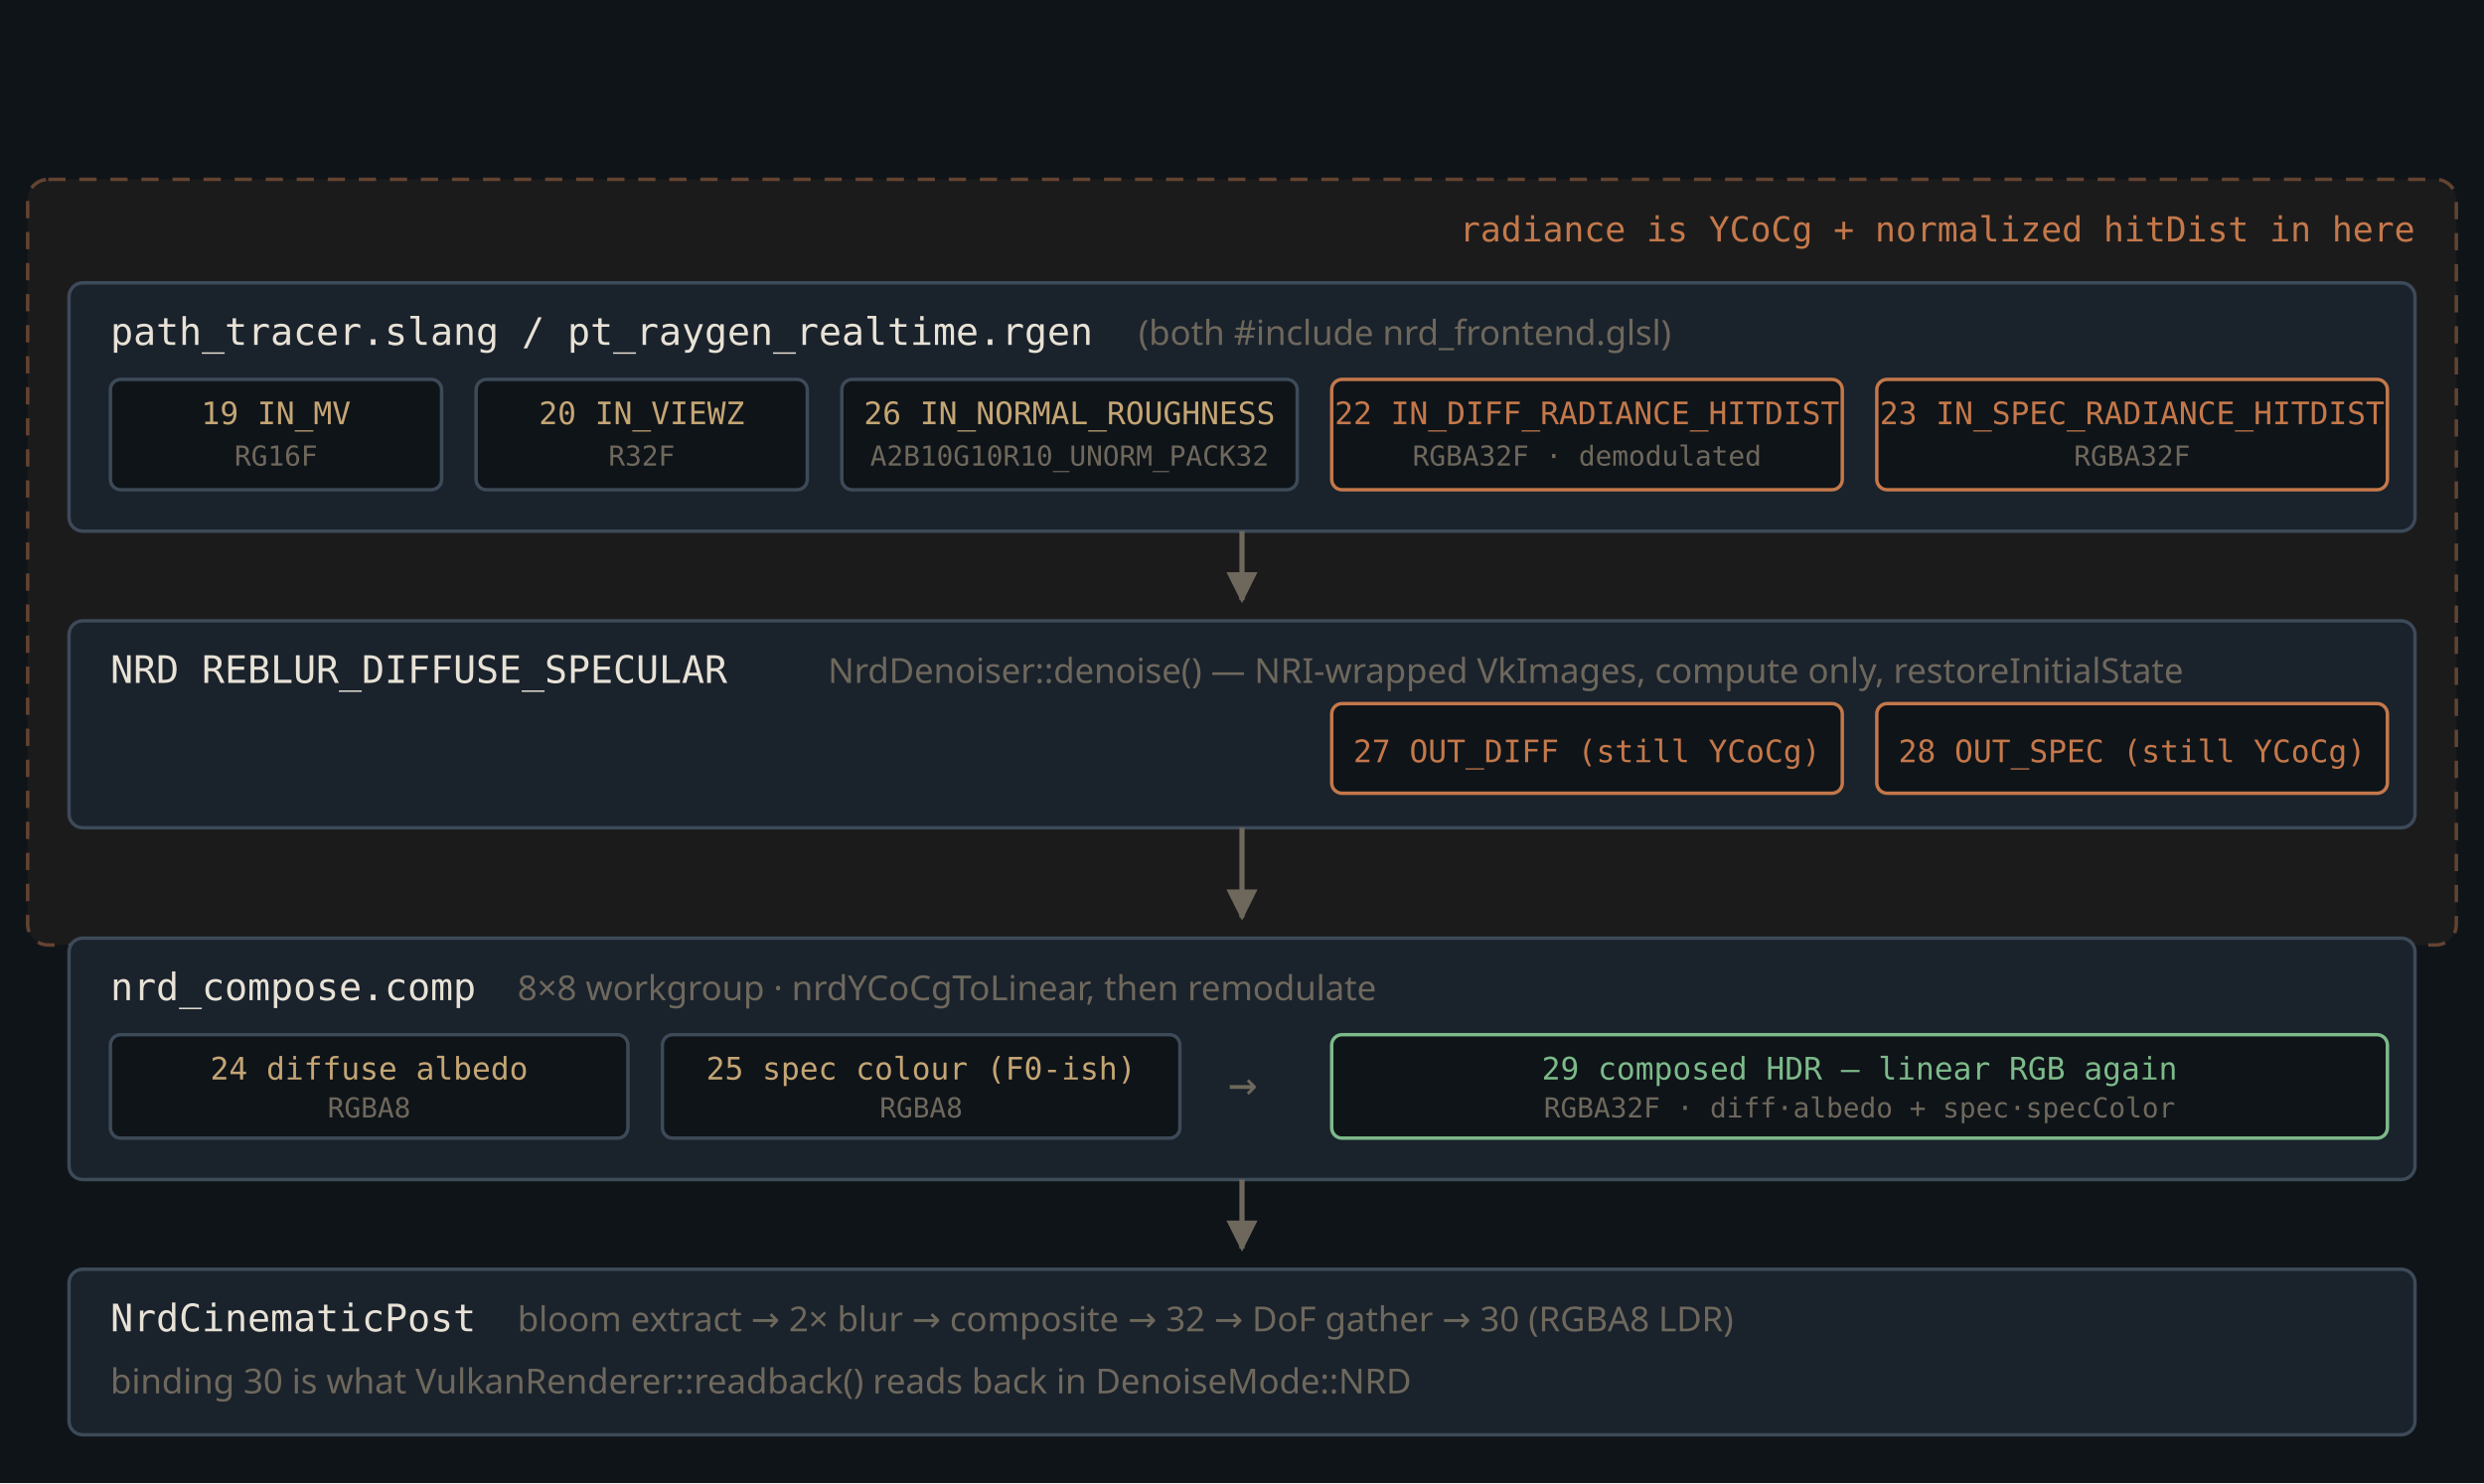
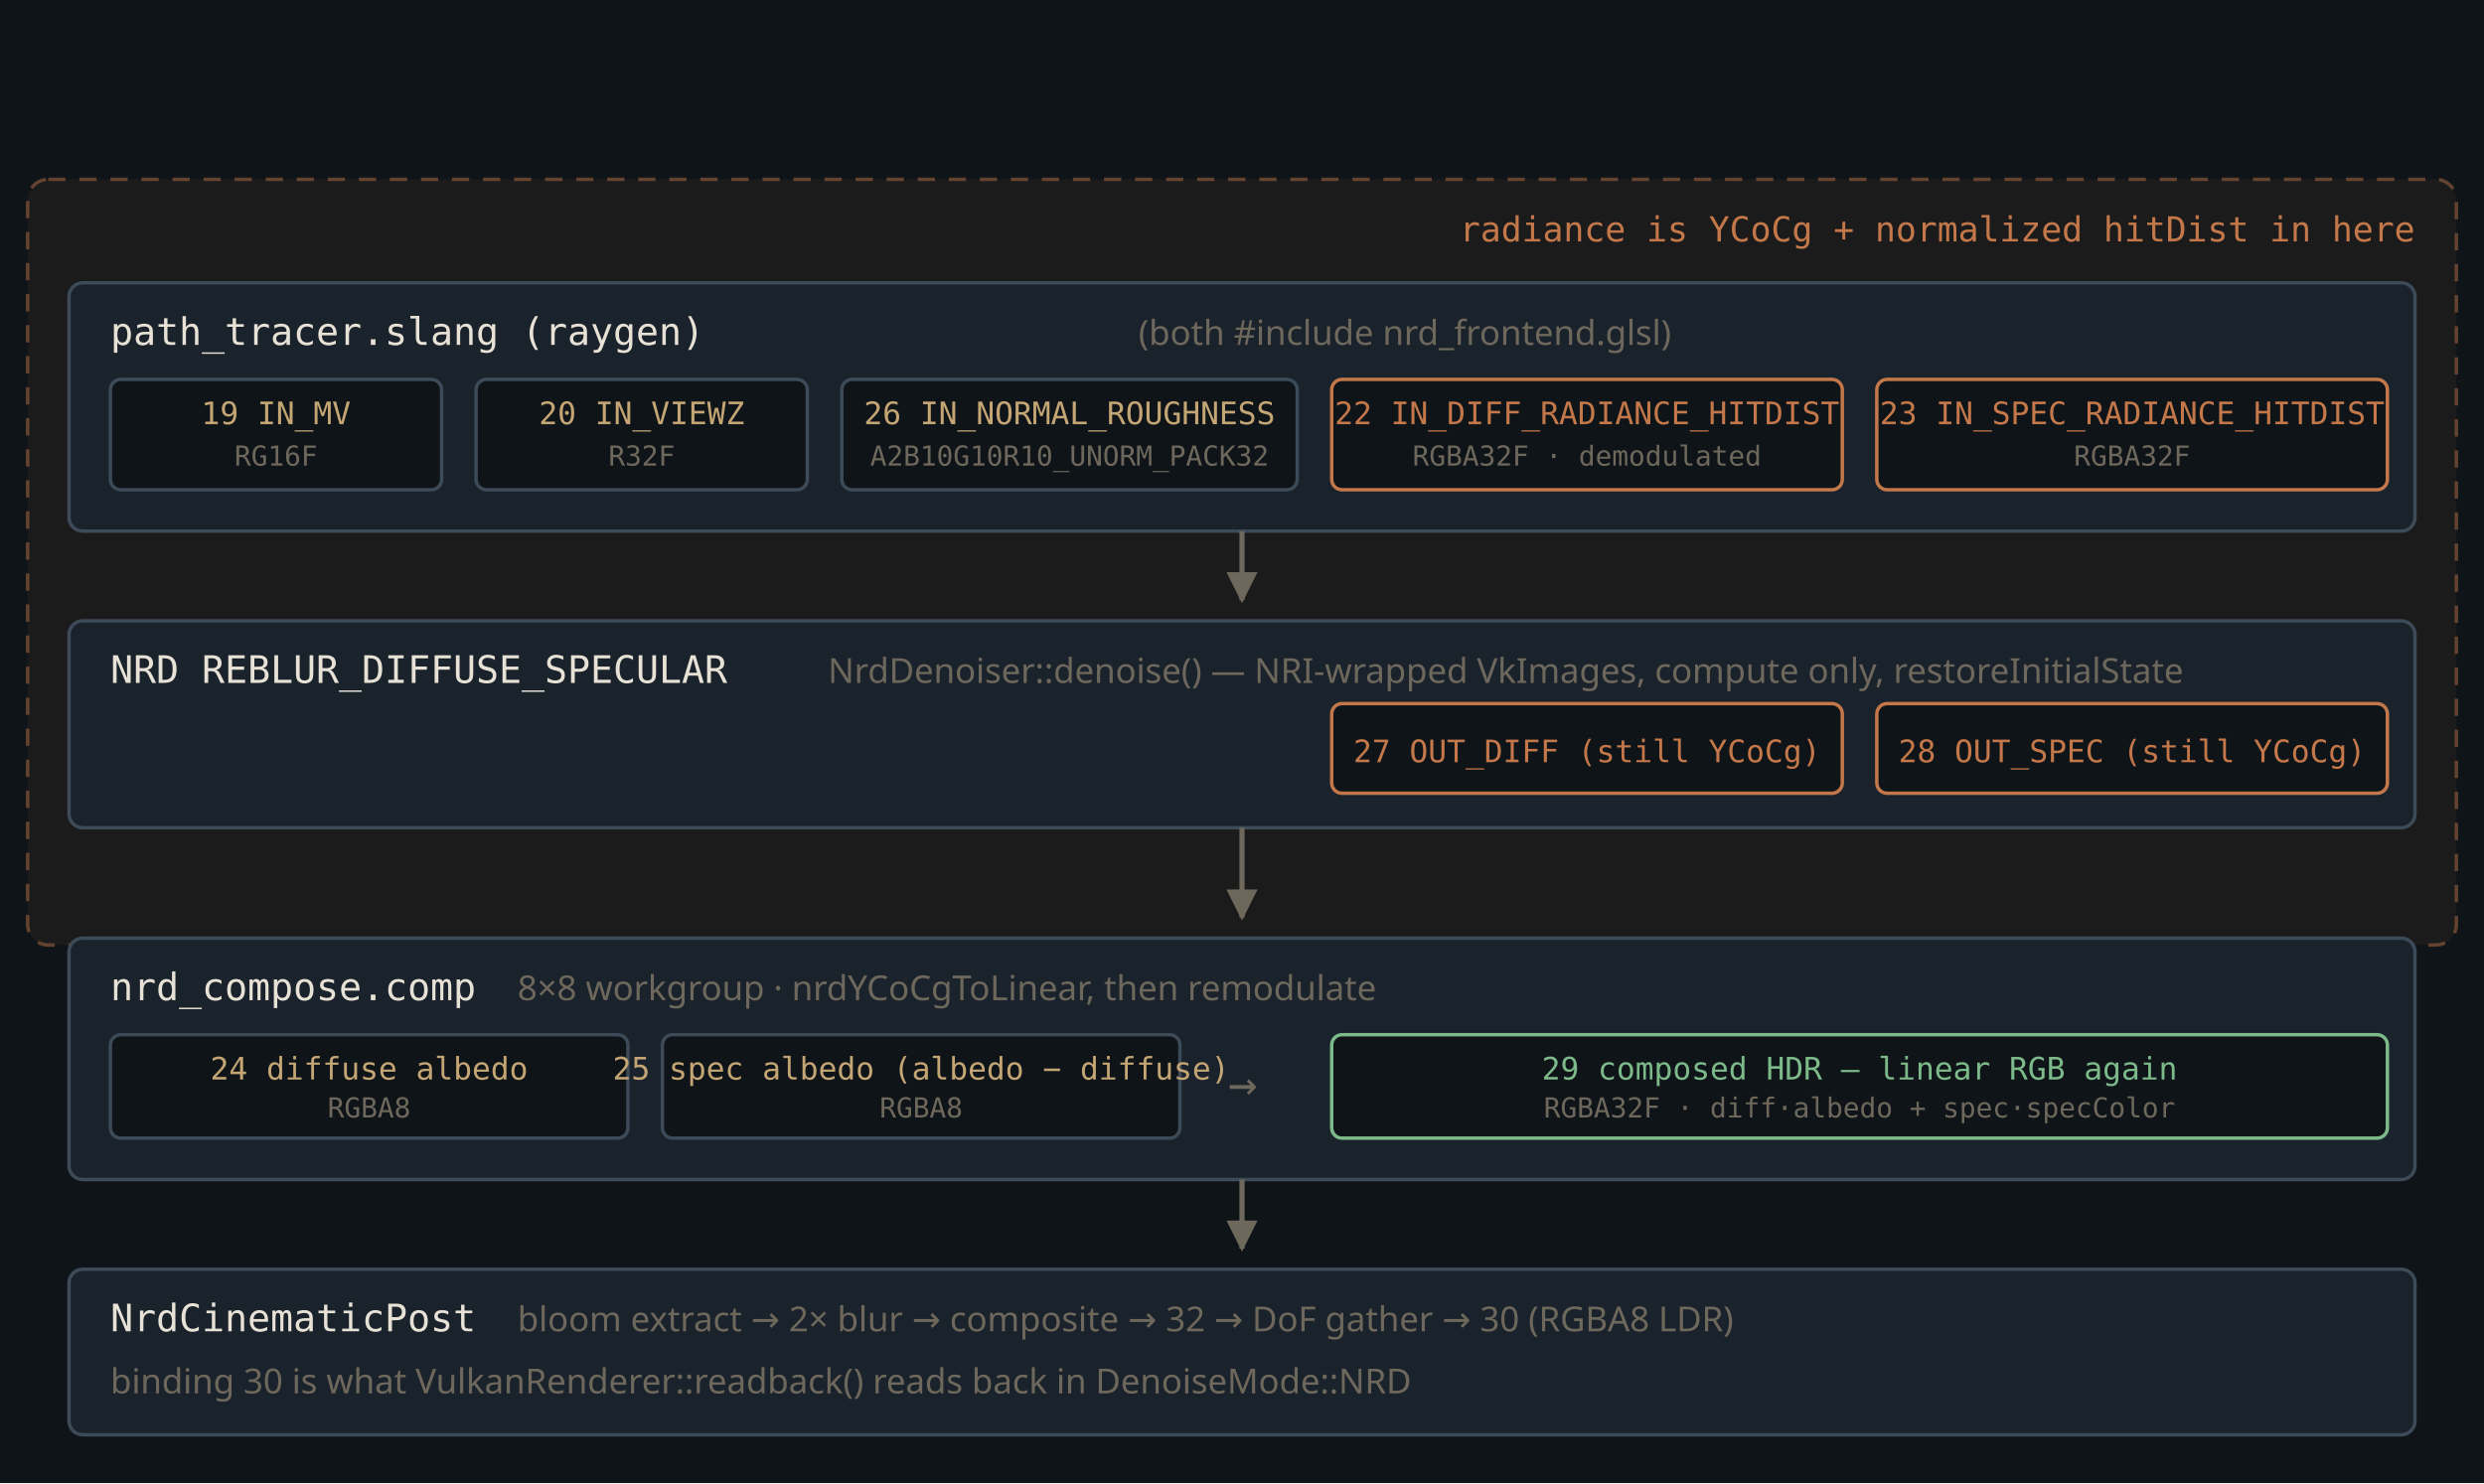
<svg xmlns="http://www.w3.org/2000/svg" viewBox="0 0 720 430" class="unit-diagram" role="img" aria-label="Data flow from raygen AOVs through NRD REBLUR to the compose pass and the cinematic tail, marking the region in which radiance is YCoCg-encoded.">
  <rect x="0" y="0" width="720" height="430" fill="#0f1419" />
  <rect x="8" y="52" width="704" height="222" fill="#c4784a" fill-opacity="0.07" stroke="#c4784a" stroke-opacity="0.45" stroke-dasharray="5 4" rx="6" />
  <text x="700" y="70" text-anchor="end" font-family="IBM Plex Mono,monospace" font-size="10" fill="#c4784a">radiance is YCoCg + normalized hitDist in here</text>
  <rect x="20" y="82" width="680" height="72" fill="#1a222c" stroke="#3d4a58" rx="4" />
-   <text x="32" y="100" font-family="IBM Plex Mono,monospace" font-size="11" fill="#e8e2d6">path_tracer.slang / pt_raygen_realtime.rgen</text>
+   <text x="32" y="100" font-family="IBM Plex Mono,monospace" font-size="11" fill="#e8e2d6">path_tracer.slang (raygen)</text>
  <text x="330" y="100" font-family="DM Sans,sans-serif" font-size="10" fill="#6e685c">(both #include nrd_frontend.glsl)</text>
  <rect x="32" y="110" width="96" height="32" fill="#0f1419" stroke="#3d4a58" rx="3" />
  <text x="80" y="123" text-anchor="middle" font-family="IBM Plex Mono,monospace" font-size="9" fill="#c4a574">19 IN_MV</text>
  <text x="80" y="135" text-anchor="middle" font-family="IBM Plex Mono,monospace" font-size="8" fill="#6e685c">RG16F</text>
  <rect x="138" y="110" width="96" height="32" fill="#0f1419" stroke="#3d4a58" rx="3" />
  <text x="186" y="123" text-anchor="middle" font-family="IBM Plex Mono,monospace" font-size="9" fill="#c4a574">20 IN_VIEWZ</text>
  <text x="186" y="135" text-anchor="middle" font-family="IBM Plex Mono,monospace" font-size="8" fill="#6e685c">R32F</text>
  <rect x="244" y="110" width="132" height="32" fill="#0f1419" stroke="#3d4a58" rx="3" />
  <text x="310" y="123" text-anchor="middle" font-family="IBM Plex Mono,monospace" font-size="9" fill="#c4a574">26 IN_NORMAL_ROUGHNESS</text>
  <text x="310" y="135" text-anchor="middle" font-family="IBM Plex Mono,monospace" font-size="8" fill="#6e685c">A2B10G10R10_UNORM_PACK32</text>
  <rect x="386" y="110" width="148" height="32" fill="#0f1419" stroke="#c4784a" rx="3" />
  <text x="460" y="123" text-anchor="middle" font-family="IBM Plex Mono,monospace" font-size="9" fill="#c4784a">22 IN_DIFF_RADIANCE_HITDIST</text>
  <text x="460" y="135" text-anchor="middle" font-family="IBM Plex Mono,monospace" font-size="8" fill="#6e685c">RGBA32F · demodulated</text>
  <rect x="544" y="110" width="148" height="32" fill="#0f1419" stroke="#c4784a" rx="3" />
  <text x="618" y="123" text-anchor="middle" font-family="IBM Plex Mono,monospace" font-size="9" fill="#c4784a">23 IN_SPEC_RADIANCE_HITDIST</text>
  <text x="618" y="135" text-anchor="middle" font-family="IBM Plex Mono,monospace" font-size="8" fill="#6e685c">RGBA32F</text>
  <path d="M360 154 L360 174" stroke="#6e685c" stroke-width="1.5" marker-end="url(#ar)" />
  <rect x="20" y="180" width="680" height="60" fill="#1a222c" stroke="#3d4a58" rx="4" />
  <text x="32" y="198" font-family="IBM Plex Mono,monospace" font-size="11" fill="#e8e2d6">NRD REBLUR_DIFFUSE_SPECULAR</text>
  <text x="240" y="198" font-family="DM Sans,sans-serif" font-size="10" fill="#6e685c">NrdDenoiser::denoise() — NRI-wrapped VkImages, compute only, restoreInitialState</text>
  <rect x="386" y="204" width="148" height="26" fill="#0f1419" stroke="#c4784a" rx="3" />
  <text x="460" y="221" text-anchor="middle" font-family="IBM Plex Mono,monospace" font-size="9" fill="#c4784a">27 OUT_DIFF (still YCoCg)</text>
  <rect x="544" y="204" width="148" height="26" fill="#0f1419" stroke="#c4784a" rx="3" />
  <text x="618" y="221" text-anchor="middle" font-family="IBM Plex Mono,monospace" font-size="9" fill="#c4784a">28 OUT_SPEC (still YCoCg)</text>
  <path d="M360 240 L360 266" stroke="#6e685c" stroke-width="1.5" marker-end="url(#ar)" />
  <rect x="20" y="272" width="680" height="70" fill="#1a222c" stroke="#3d4a58" rx="4" />
  <text x="32" y="290" font-family="IBM Plex Mono,monospace" font-size="11" fill="#e8e2d6">nrd_compose.comp</text>
  <text x="150" y="290" font-family="DM Sans,sans-serif" font-size="10" fill="#6e685c">8×8 workgroup · nrdYCoCgToLinear, then remodulate</text>
  <rect x="32" y="300" width="150" height="30" fill="#0f1419" stroke="#3d4a58" rx="3" />
  <text x="107" y="313" text-anchor="middle" font-family="IBM Plex Mono,monospace" font-size="9" fill="#c4a574">24 diffuse albedo</text>
  <text x="107" y="324" text-anchor="middle" font-family="IBM Plex Mono,monospace" font-size="8" fill="#6e685c">RGBA8</text>
  <rect x="192" y="300" width="150" height="30" fill="#0f1419" stroke="#3d4a58" rx="3" />
-   <text x="267" y="313" text-anchor="middle" font-family="IBM Plex Mono,monospace" font-size="9" fill="#c4a574">25 spec colour (F0-ish)</text>
+   <text x="267" y="313" text-anchor="middle" font-family="IBM Plex Mono,monospace" font-size="9" fill="#c4a574">25 spec albedo (albedo − diffuse)</text>
  <text x="267" y="324" text-anchor="middle" font-family="IBM Plex Mono,monospace" font-size="8" fill="#6e685c">RGBA8</text>
  <text x="356" y="319" font-family="IBM Plex Mono,monospace" font-size="14" fill="#6e685c">→</text>
  <rect x="386" y="300" width="306" height="30" fill="#0f1419" stroke="#7dba8a" rx="3" />
  <text x="539" y="313" text-anchor="middle" font-family="IBM Plex Mono,monospace" font-size="9" fill="#7dba8a">29 composed HDR — linear RGB again</text>
  <text x="539" y="324" text-anchor="middle" font-family="IBM Plex Mono,monospace" font-size="8" fill="#6e685c">RGBA32F · diff·albedo + spec·specColor</text>
  <path d="M360 342 L360 362" stroke="#6e685c" stroke-width="1.5" marker-end="url(#ar)" />
  <rect x="20" y="368" width="680" height="48" fill="#1a222c" stroke="#3d4a58" rx="4" />
  <text x="32" y="386" font-family="IBM Plex Mono,monospace" font-size="11" fill="#e8e2d6">NrdCinematicPost</text>
  <text x="150" y="386" font-family="DM Sans,sans-serif" font-size="10" fill="#6e685c">bloom extract → 2× blur → composite → 32 → DoF gather → 30 (RGBA8 LDR)</text>
  <text x="32" y="404" font-family="DM Sans,sans-serif" font-size="10" fill="#6e685c">binding 30 is what VulkanRenderer::readback() reads back in DenoiseMode::NRD</text>
  <defs>
    <marker id="ar" viewBox="0 0 10 10" refX="9" refY="5" markerWidth="6" markerHeight="6" orient="auto-start-reverse">
      <path d="M 0 0 L 10 5 L 0 10 z" fill="#6e685c" />
    </marker>
  </defs>
</svg>
